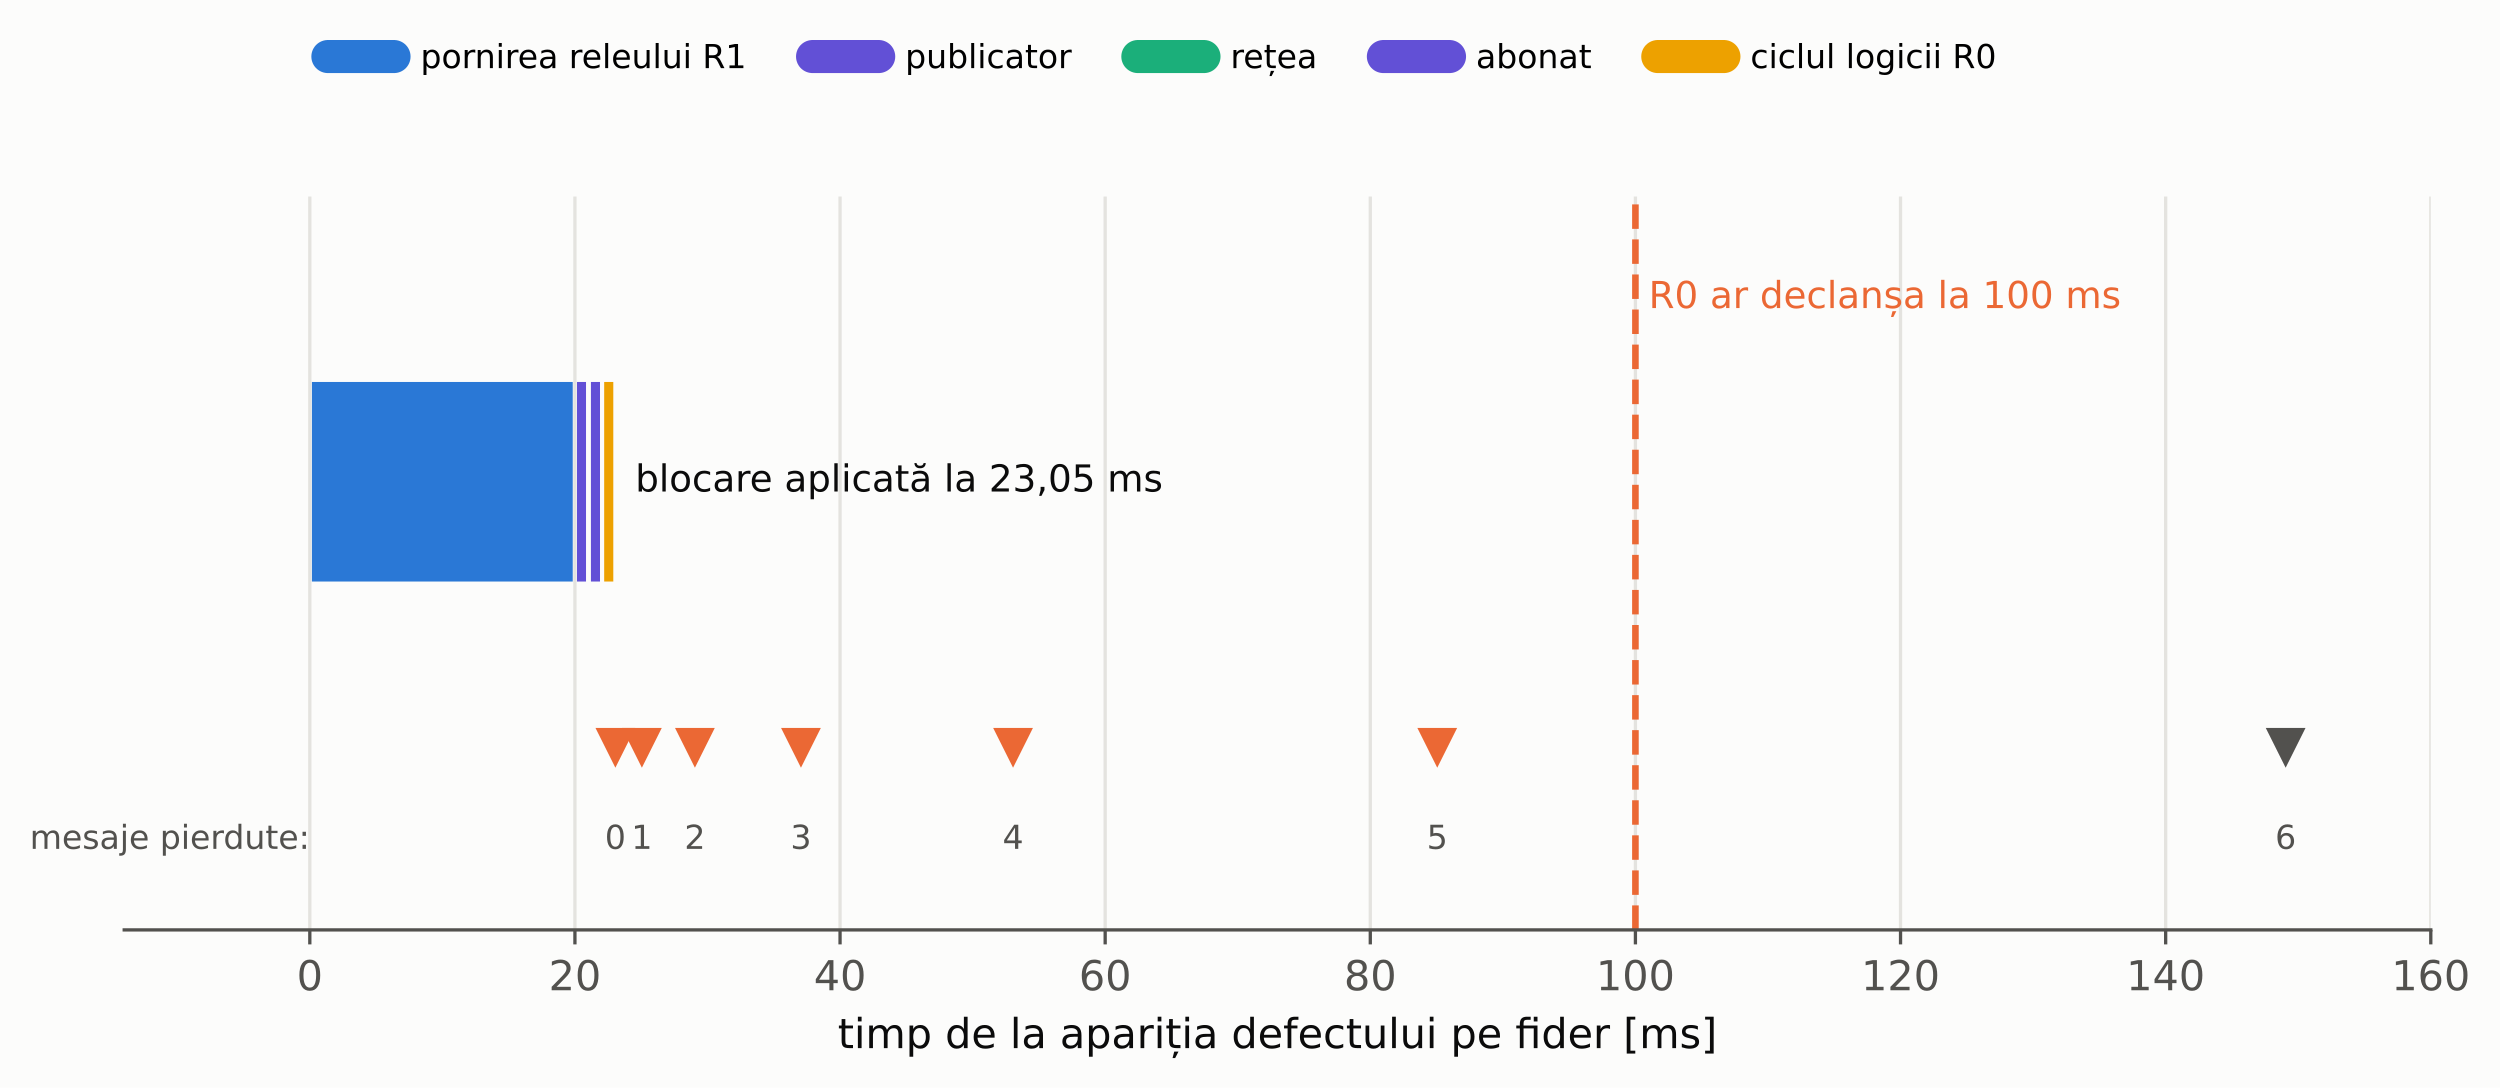
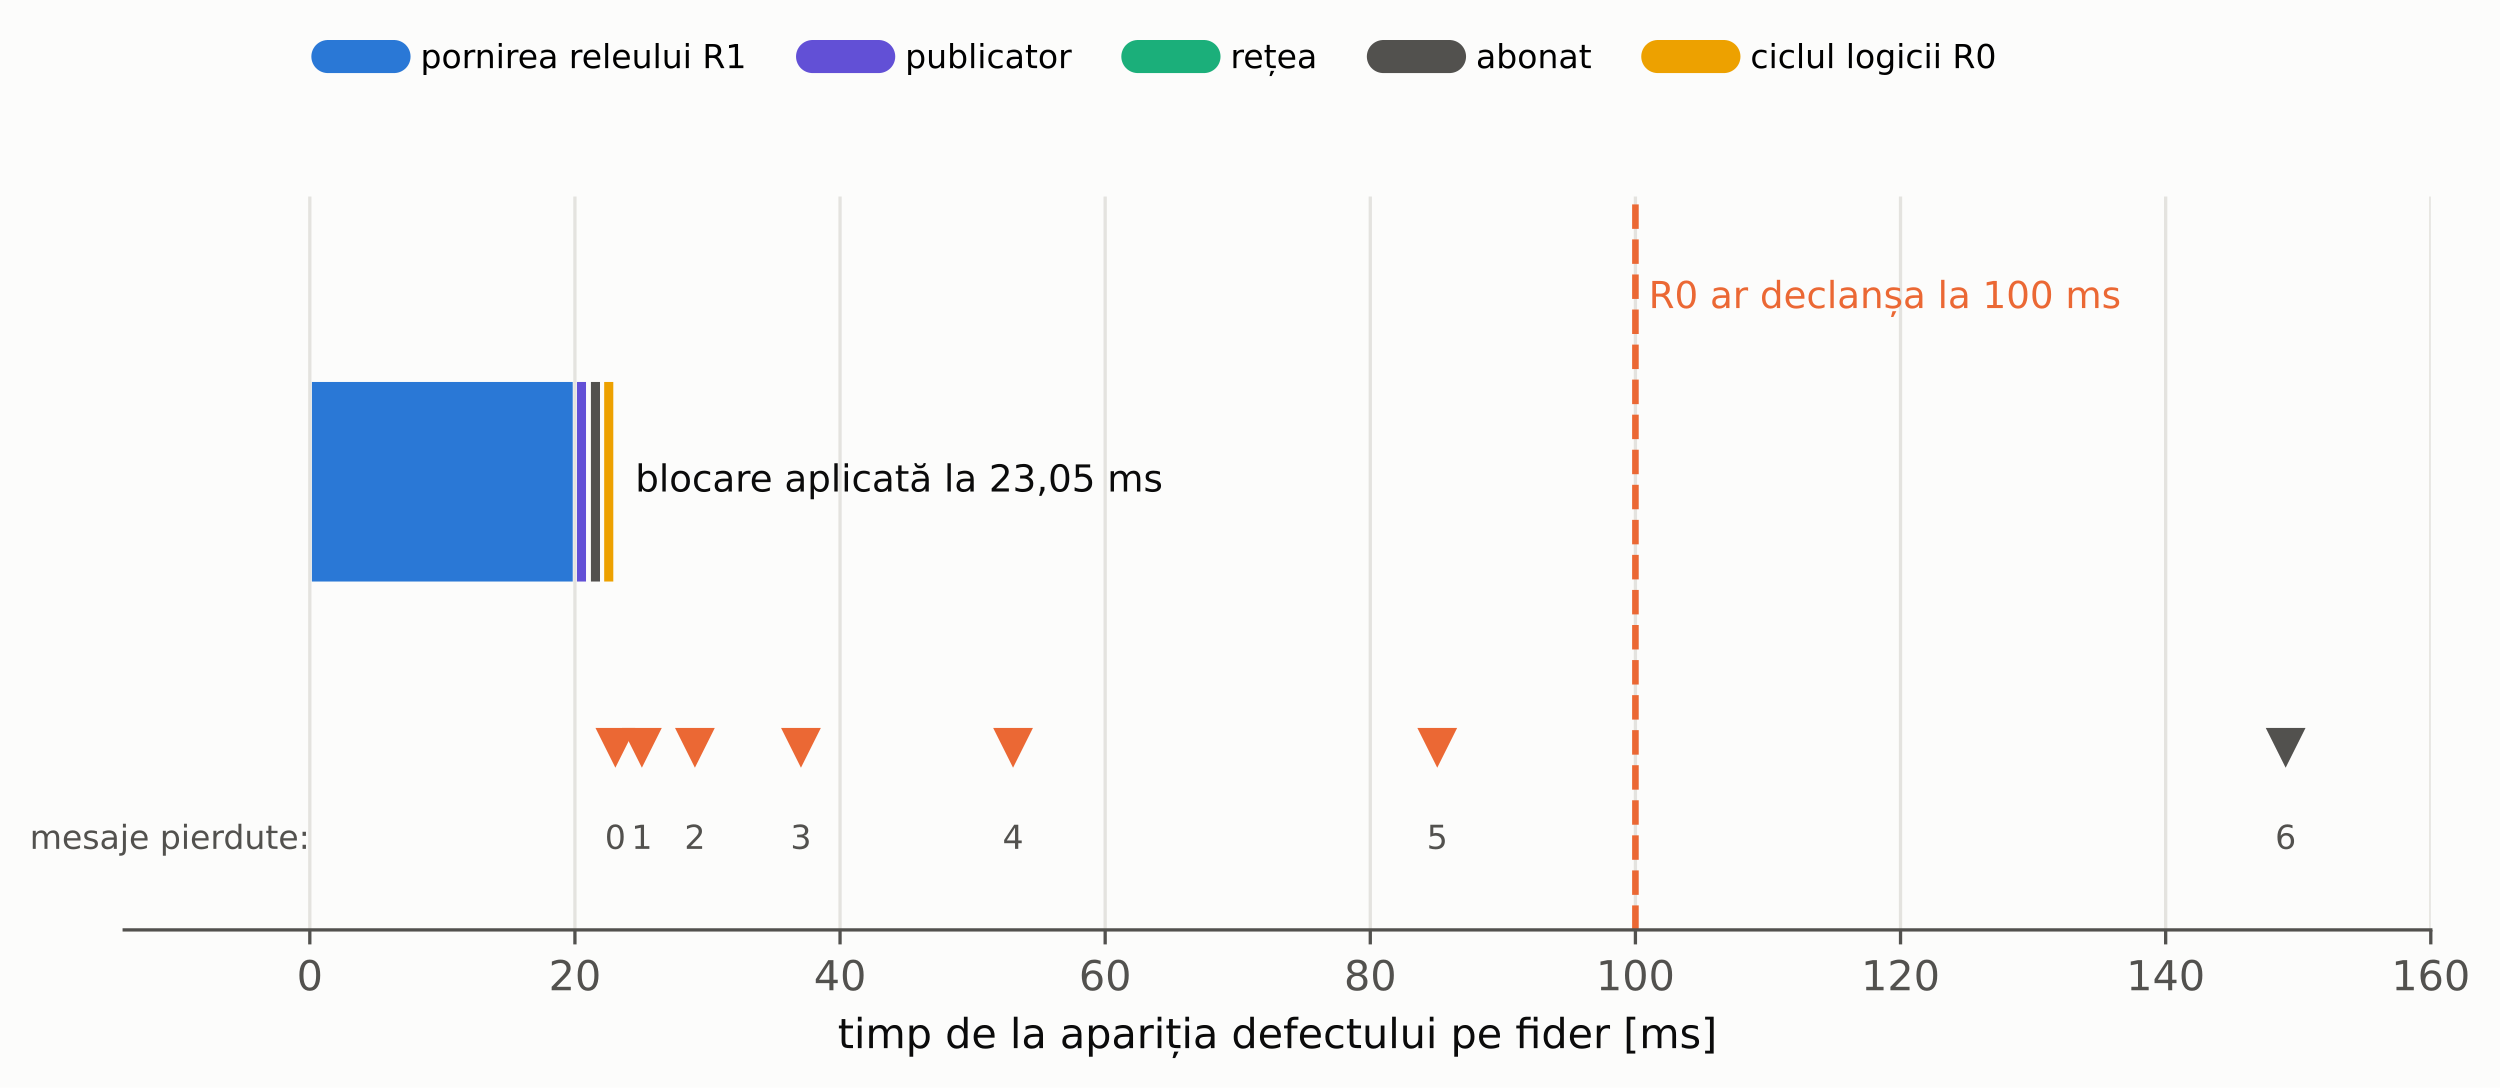
<svg xmlns="http://www.w3.org/2000/svg" xmlns:xlink="http://www.w3.org/1999/xlink" width="604.795pt" height="263.162pt" viewBox="0 0 604.795 263.162" version="1.1">
  <defs>
    <style type="text/css">*{stroke-linejoin: round; stroke-linecap: butt}</style>
  </defs>
  <g id="figure_1">
    <g id="patch_1">
      <path d="M 0 263.162  L 604.795 263.162  L 604.795 0  L 0 0  z " style="fill: #fcfcfb" />
    </g>
    <g id="axes_1">
      <g id="patch_2">
        <path d="M 30.051 224.96  L 588.051 224.96  L 588.051 47.552  L 30.051 47.552  z " style="fill: #fcfcfb" />
      </g>
      <g id="patch_3">
        <path d="M 74.948 141.184  L 139.085 141.184  L 139.085 91.904  L 74.948 91.904  z " clip-path="url(#p72d503fb7b)" style="fill: #2a78d6; stroke: #fcfcfb; stroke-linejoin: miter" />
      </g>
      <g id="patch_4">
        <path d="M 139.085 141.184  L 142.292 141.184  L 142.292 91.904  L 139.085 91.904  z " clip-path="url(#p72d503fb7b)" style="fill: #6250d6; stroke: #fcfcfb; stroke-linejoin: miter" />
      </g>
      <g id="patch_5">
        <path d="M 142.292 141.184  L 142.455 141.184  L 142.455 91.904  L 142.292 91.904  z " clip-path="url(#p72d503fb7b)" style="fill: #1baf7a; stroke: #fcfcfb; stroke-linejoin: miter" />
      </g>
      <g id="patch_6">
-         <path d="M 142.455 141.184  L 145.662 141.184  L 145.662 91.904  L 142.455 91.904  z " clip-path="url(#p72d503fb7b)" style="fill: #6250d6; stroke: #fcfcfb; stroke-linejoin: miter" />
+         <path d="M 142.455 141.184  L 145.662 141.184  L 145.662 91.904  L 142.455 91.904  z " clip-path="url(#p72d503fb7b)" style="fill: #52514e; stroke: #fcfcfb; stroke-linejoin: miter" />
      </g>
      <g id="patch_7">
        <path d="M 145.662 141.184  L 148.869 141.184  L 148.869 91.904  L 145.662 91.904  z " clip-path="url(#p72d503fb7b)" style="fill: #eda100; stroke: #fcfcfb; stroke-linejoin: miter" />
      </g>
      <g id="matplotlib.axis_1">
        <g id="xtick_1">
          <g id="line2d_1">
            <path d="M 74.948 224.96  L 74.948 47.552  " clip-path="url(#p72d503fb7b)" style="fill: none; stroke: #e4e3df; stroke-width: 0.8; stroke-linecap: round" />
          </g>
          <g id="line2d_2">
            <defs>
              <path id="m4ba4a3c801" d="M 0 0  L 0 3.5  " style="stroke: #52514e; stroke-width: 0.8" />
            </defs>
            <g>
              <use xlink:href="#m4ba4a3c801" x="74.948" y="224.96" style="fill: #52514e; stroke: #52514e; stroke-width: 0.8" />
            </g>
          </g>
          <g id="text_1">
            <g style="fill: #52514e" transform="translate(71.76625 239.5577) scale(0.1 -0.1)">
              <defs>
                <path id="DejaVuSans-13" d="M 2034 4250  Q 1547 4250 1301 3770  Q 1056 3291 1056 2328  Q 1056 1369 1301 889  Q 1547 409 2034 409  Q 2525 409 2770 889  Q 3016 1369 3016 2328  Q 3016 3291 2770 3770  Q 2525 4250 2034 4250  z M 2034 4750  Q 2819 4750 3233 4129  Q 3647 3509 3647 2328  Q 3647 1150 3233 529  Q 2819 -91 2034 -91  Q 1250 -91 836 529  Q 422 1150 422 2328  Q 422 3509 836 4129  Q 1250 4750 2034 4750  z " transform="scale(0.015625)" />
              </defs>
              <use xlink:href="#DejaVuSans-13" />
            </g>
          </g>
        </g>
        <g id="xtick_2">
          <g id="line2d_3">
            <path d="M 139.085 224.96  L 139.085 47.552  " clip-path="url(#p72d503fb7b)" style="fill: none; stroke: #e4e3df; stroke-width: 0.8; stroke-linecap: round" />
          </g>
          <g id="line2d_4">
            <g>
              <use xlink:href="#m4ba4a3c801" x="139.085" y="224.96" style="fill: #52514e; stroke: #52514e; stroke-width: 0.8" />
            </g>
          </g>
          <g id="text_2">
            <g style="fill: #52514e" transform="translate(132.7229 239.5577) scale(0.1 -0.1)">
              <defs>
                <path id="DejaVuSans-15" d="M 1228 531  L 3431 531  L 3431 0  L 469 0  L 469 531  Q 828 903 1448 1529  Q 2069 2156 2228 2338  Q 2531 2678 2651 2914  Q 2772 3150 2772 3378  Q 2772 3750 2511 3984  Q 2250 4219 1831 4219  Q 1534 4219 1204 4116  Q 875 4013 500 3803  L 500 4441  Q 881 4594 1212 4672  Q 1544 4750 1819 4750  Q 2544 4750 2975 4387  Q 3406 4025 3406 3419  Q 3406 3131 3298 2873  Q 3191 2616 2906 2266  Q 2828 2175 2409 1742  Q 1991 1309 1228 531  z " transform="scale(0.015625)" />
              </defs>
              <use xlink:href="#DejaVuSans-15" />
              <use xlink:href="#DejaVuSans-13" transform="translate(63.625 0)" />
            </g>
          </g>
        </g>
        <g id="xtick_3">
          <g id="line2d_5">
            <path d="M 203.223 224.96  L 203.223 47.552  " clip-path="url(#p72d503fb7b)" style="fill: none; stroke: #e4e3df; stroke-width: 0.8; stroke-linecap: round" />
          </g>
          <g id="line2d_6">
            <g>
              <use xlink:href="#m4ba4a3c801" x="203.223" y="224.96" style="fill: #52514e; stroke: #52514e; stroke-width: 0.8" />
            </g>
          </g>
          <g id="text_3">
            <g style="fill: #52514e" transform="translate(196.8609 239.5577) scale(0.1 -0.1)">
              <defs>
                <path id="DejaVuSans-17" d="M 2419 4116  L 825 1625  L 2419 1625  L 2419 4116  z M 2253 4666  L 3047 4666  L 3047 1625  L 3713 1625  L 3713 1100  L 3047 1100  L 3047 0  L 2419 0  L 2419 1100  L 313 1100  L 313 1709  L 2253 4666  z " transform="scale(0.015625)" />
              </defs>
              <use xlink:href="#DejaVuSans-17" />
              <use xlink:href="#DejaVuSans-13" transform="translate(63.625 0)" />
            </g>
          </g>
        </g>
        <g id="xtick_4">
          <g id="line2d_7">
            <path d="M 267.361 224.96  L 267.361 47.552  " clip-path="url(#p72d503fb7b)" style="fill: none; stroke: #e4e3df; stroke-width: 0.8; stroke-linecap: round" />
          </g>
          <g id="line2d_8">
            <g>
              <use xlink:href="#m4ba4a3c801" x="267.361" y="224.96" style="fill: #52514e; stroke: #52514e; stroke-width: 0.8" />
            </g>
          </g>
          <g id="text_4">
            <g style="fill: #52514e" transform="translate(260.9988 239.5577) scale(0.1 -0.1)">
              <defs>
                <path id="DejaVuSans-19" d="M 2113 2584  Q 1688 2584 1439 2293  Q 1191 2003 1191 1497  Q 1191 994 1439 701  Q 1688 409 2113 409  Q 2538 409 2786 701  Q 3034 994 3034 1497  Q 3034 2003 2786 2293  Q 2538 2584 2113 2584  z M 3366 4563  L 3366 3988  Q 3128 4100 2886 4159  Q 2644 4219 2406 4219  Q 1781 4219 1451 3797  Q 1122 3375 1075 2522  Q 1259 2794 1537 2939  Q 1816 3084 2150 3084  Q 2853 3084 3261 2657  Q 3669 2231 3669 1497  Q 3669 778 3244 343  Q 2819 -91 2113 -91  Q 1303 -91 875 529  Q 447 1150 447 2328  Q 447 3434 972 4092  Q 1497 4750 2381 4750  Q 2619 4750 2861 4703  Q 3103 4656 3366 4563  z " transform="scale(0.015625)" />
              </defs>
              <use xlink:href="#DejaVuSans-19" />
              <use xlink:href="#DejaVuSans-13" transform="translate(63.625 0)" />
            </g>
          </g>
        </g>
        <g id="xtick_5">
          <g id="line2d_9">
            <path d="M 331.499 224.96  L 331.499 47.552  " clip-path="url(#p72d503fb7b)" style="fill: none; stroke: #e4e3df; stroke-width: 0.8; stroke-linecap: round" />
          </g>
          <g id="line2d_10">
            <g>
              <use xlink:href="#m4ba4a3c801" x="331.499" y="224.96" style="fill: #52514e; stroke: #52514e; stroke-width: 0.8" />
            </g>
          </g>
          <g id="text_5">
            <g style="fill: #52514e" transform="translate(325.1367 239.5577) scale(0.1 -0.1)">
              <defs>
                <path id="DejaVuSans-1b" d="M 2034 2216  Q 1584 2216 1326 1975  Q 1069 1734 1069 1313  Q 1069 891 1326 650  Q 1584 409 2034 409  Q 2484 409 2743 651  Q 3003 894 3003 1313  Q 3003 1734 2745 1975  Q 2488 2216 2034 2216  z M 1403 2484  Q 997 2584 770 2862  Q 544 3141 544 3541  Q 544 4100 942 4425  Q 1341 4750 2034 4750  Q 2731 4750 3128 4425  Q 3525 4100 3525 3541  Q 3525 3141 3298 2862  Q 3072 2584 2669 2484  Q 3125 2378 3379 2068  Q 3634 1759 3634 1313  Q 3634 634 3220 271  Q 2806 -91 2034 -91  Q 1263 -91 848 271  Q 434 634 434 1313  Q 434 1759 690 2068  Q 947 2378 1403 2484  z M 1172 3481  Q 1172 3119 1398 2916  Q 1625 2713 2034 2713  Q 2441 2713 2670 2916  Q 2900 3119 2900 3481  Q 2900 3844 2670 4047  Q 2441 4250 2034 4250  Q 1625 4250 1398 4047  Q 1172 3844 1172 3481  z " transform="scale(0.015625)" />
              </defs>
              <use xlink:href="#DejaVuSans-1b" />
              <use xlink:href="#DejaVuSans-13" transform="translate(63.625 0)" />
            </g>
          </g>
        </g>
        <g id="xtick_6">
          <g id="line2d_11">
            <path d="M 395.637 224.96  L 395.637 47.552  " clip-path="url(#p72d503fb7b)" style="fill: none; stroke: #e4e3df; stroke-width: 0.8; stroke-linecap: round" />
          </g>
          <g id="line2d_12">
            <g>
              <use xlink:href="#m4ba4a3c801" x="395.637" y="224.96" style="fill: #52514e; stroke: #52514e; stroke-width: 0.8" />
            </g>
          </g>
          <g id="text_6">
            <g style="fill: #52514e" transform="translate(386.0934 239.5577) scale(0.1 -0.1)">
              <defs>
                <path id="DejaVuSans-14" d="M 794 531  L 1825 531  L 1825 4091  L 703 3866  L 703 4441  L 1819 4666  L 2450 4666  L 2450 531  L 3481 531  L 3481 0  L 794 0  L 794 531  z " transform="scale(0.015625)" />
              </defs>
              <use xlink:href="#DejaVuSans-14" />
              <use xlink:href="#DejaVuSans-13" transform="translate(63.625 0)" />
              <use xlink:href="#DejaVuSans-13" transform="translate(127.25 0)" />
            </g>
          </g>
        </g>
        <g id="xtick_7">
          <g id="line2d_13">
            <path d="M 459.775 224.96  L 459.775 47.552  " clip-path="url(#p72d503fb7b)" style="fill: none; stroke: #e4e3df; stroke-width: 0.8; stroke-linecap: round" />
          </g>
          <g id="line2d_14">
            <g>
              <use xlink:href="#m4ba4a3c801" x="459.775" y="224.96" style="fill: #52514e; stroke: #52514e; stroke-width: 0.8" />
            </g>
          </g>
          <g id="text_7">
            <g style="fill: #52514e" transform="translate(450.2313 239.5577) scale(0.1 -0.1)">
              <use xlink:href="#DejaVuSans-14" />
              <use xlink:href="#DejaVuSans-15" transform="translate(63.625 0)" />
              <use xlink:href="#DejaVuSans-13" transform="translate(127.25 0)" />
            </g>
          </g>
        </g>
        <g id="xtick_8">
          <g id="line2d_15">
            <path d="M 523.913 224.96  L 523.913 47.552  " clip-path="url(#p72d503fb7b)" style="fill: none; stroke: #e4e3df; stroke-width: 0.8; stroke-linecap: round" />
          </g>
          <g id="line2d_16">
            <g>
              <use xlink:href="#m4ba4a3c801" x="523.913" y="224.96" style="fill: #52514e; stroke: #52514e; stroke-width: 0.8" />
            </g>
          </g>
          <g id="text_8">
            <g style="fill: #52514e" transform="translate(514.3693 239.5577) scale(0.1 -0.1)">
              <use xlink:href="#DejaVuSans-14" />
              <use xlink:href="#DejaVuSans-17" transform="translate(63.625 0)" />
              <use xlink:href="#DejaVuSans-13" transform="translate(127.25 0)" />
            </g>
          </g>
        </g>
        <g id="xtick_9">
          <g id="line2d_17">
            <path d="M 588.051 224.96  L 588.051 47.552  " clip-path="url(#p72d503fb7b)" style="fill: none; stroke: #e4e3df; stroke-width: 0.8; stroke-linecap: round" />
          </g>
          <g id="line2d_18">
            <g>
              <use xlink:href="#m4ba4a3c801" x="588.051" y="224.96" style="fill: #52514e; stroke: #52514e; stroke-width: 0.8" />
            </g>
          </g>
          <g id="text_9">
            <g style="fill: #52514e" transform="translate(578.5072 239.5577) scale(0.1 -0.1)">
              <use xlink:href="#DejaVuSans-14" />
              <use xlink:href="#DejaVuSans-19" transform="translate(63.625 0)" />
              <use xlink:href="#DejaVuSans-13" transform="translate(127.25 0)" />
            </g>
          </g>
        </g>
        <g id="text_10">
          <g style="fill: #0b0b0b" transform="translate(202.6744 253.5584) scale(0.1 -0.1)">
            <defs>
              <path id="DejaVuSans-57" d="M 1172 4494  L 1172 3500  L 2356 3500  L 2356 3053  L 1172 3053  L 1172 1153  Q 1172 725 1289 603  Q 1406 481 1766 481  L 2356 481  L 2356 0  L 1766 0  Q 1100 0 847 248  Q 594 497 594 1153  L 594 3053  L 172 3053  L 172 3500  L 594 3500  L 594 4494  L 1172 4494  z " transform="scale(0.015625)" />
              <path id="DejaVuSans-4c" d="M 603 3500  L 1178 3500  L 1178 0  L 603 0  L 603 3500  z M 603 4863  L 1178 4863  L 1178 4134  L 603 4134  L 603 4863  z " transform="scale(0.015625)" />
              <path id="DejaVuSans-50" d="M 3328 2828  Q 3544 3216 3844 3400  Q 4144 3584 4550 3584  Q 5097 3584 5394 3201  Q 5691 2819 5691 2113  L 5691 0  L 5113 0  L 5113 2094  Q 5113 2597 4934 2840  Q 4756 3084 4391 3084  Q 3944 3084 3684 2787  Q 3425 2491 3425 1978  L 3425 0  L 2847 0  L 2847 2094  Q 2847 2600 2669 2842  Q 2491 3084 2119 3084  Q 1678 3084 1418 2786  Q 1159 2488 1159 1978  L 1159 0  L 581 0  L 581 3500  L 1159 3500  L 1159 2956  Q 1356 3278 1631 3431  Q 1906 3584 2284 3584  Q 2666 3584 2933 3390  Q 3200 3197 3328 2828  z " transform="scale(0.015625)" />
              <path id="DejaVuSans-53" d="M 1159 525  L 1159 -1331  L 581 -1331  L 581 3500  L 1159 3500  L 1159 2969  Q 1341 3281 1617 3432  Q 1894 3584 2278 3584  Q 2916 3584 3314 3078  Q 3713 2572 3713 1747  Q 3713 922 3314 415  Q 2916 -91 2278 -91  Q 1894 -91 1617 61  Q 1341 213 1159 525  z M 3116 1747  Q 3116 2381 2855 2742  Q 2594 3103 2138 3103  Q 1681 3103 1420 2742  Q 1159 2381 1159 1747  Q 1159 1113 1420 752  Q 1681 391 2138 391  Q 2594 391 2855 752  Q 3116 1113 3116 1747  z " transform="scale(0.015625)" />
              <path id="DejaVuSans-3" transform="scale(0.015625)" />
              <path id="DejaVuSans-47" d="M 2906 2969  L 2906 4863  L 3481 4863  L 3481 0  L 2906 0  L 2906 525  Q 2725 213 2448 61  Q 2172 -91 1784 -91  Q 1150 -91 751 415  Q 353 922 353 1747  Q 353 2572 751 3078  Q 1150 3584 1784 3584  Q 2172 3584 2448 3432  Q 2725 3281 2906 2969  z M 947 1747  Q 947 1113 1208 752  Q 1469 391 1925 391  Q 2381 391 2643 752  Q 2906 1113 2906 1747  Q 2906 2381 2643 2742  Q 2381 3103 1925 3103  Q 1469 3103 1208 2742  Q 947 2381 947 1747  z " transform="scale(0.015625)" />
              <path id="DejaVuSans-48" d="M 3597 1894  L 3597 1613  L 953 1613  Q 991 1019 1311 708  Q 1631 397 2203 397  Q 2534 397 2845 478  Q 3156 559 3463 722  L 3463 178  Q 3153 47 2828 -22  Q 2503 -91 2169 -91  Q 1331 -91 842 396  Q 353 884 353 1716  Q 353 2575 817 3079  Q 1281 3584 2069 3584  Q 2775 3584 3186 3129  Q 3597 2675 3597 1894  z M 3022 2063  Q 3016 2534 2758 2815  Q 2500 3097 2075 3097  Q 1594 3097 1305 2825  Q 1016 2553 972 2059  L 3022 2063  z " transform="scale(0.015625)" />
              <path id="DejaVuSans-4f" d="M 603 4863  L 1178 4863  L 1178 0  L 603 0  L 603 4863  z " transform="scale(0.015625)" />
              <path id="DejaVuSans-44" d="M 2194 1759  Q 1497 1759 1228 1600  Q 959 1441 959 1056  Q 959 750 1161 570  Q 1363 391 1709 391  Q 2188 391 2477 730  Q 2766 1069 2766 1631  L 2766 1759  L 2194 1759  z M 3341 1997  L 3341 0  L 2766 0  L 2766 531  Q 2569 213 2275 61  Q 1981 -91 1556 -91  Q 1019 -91 701 211  Q 384 513 384 1019  Q 384 1609 779 1909  Q 1175 2209 1959 2209  L 2766 2209  L 2766 2266  Q 2766 2663 2505 2880  Q 2244 3097 1772 3097  Q 1472 3097 1187 3025  Q 903 2953 641 2809  L 641 3341  Q 956 3463 1253 3523  Q 1550 3584 1831 3584  Q 2591 3584 2966 3190  Q 3341 2797 3341 1997  z " transform="scale(0.015625)" />
              <path id="DejaVuSans-55" d="M 2631 2963  Q 2534 3019 2420 3045  Q 2306 3072 2169 3072  Q 1681 3072 1420 2755  Q 1159 2438 1159 1844  L 1159 0  L 581 0  L 581 3500  L 1159 3500  L 1159 2956  Q 1341 3275 1631 3429  Q 1922 3584 2338 3584  Q 2397 3584 2469 3576  Q 2541 3569 2628 3553  L 2631 2963  z " transform="scale(0.015625)" />
              <path id="DejaVuSans-1dd" d="M 1387 -538  L 2047 -538  L 1534 -1538  L 1131 -1538  L 1387 -538  z M 1172 4494  L 1172 3500  L 2356 3500  L 2356 3053  L 1172 3053  L 1172 1153  Q 1172 725 1289 603  Q 1406 481 1766 481  L 2356 481  L 2356 0  L 1766 0  Q 1100 0 847 248  Q 594 497 594 1153  L 594 3053  L 172 3053  L 172 3500  L 594 3500  L 594 4494  L 1172 4494  z " transform="scale(0.015625)" />
              <path id="DejaVuSans-49" d="M 2375 4863  L 2375 4384  L 1825 4384  Q 1516 4384 1395 4259  Q 1275 4134 1275 3809  L 1275 3500  L 2222 3500  L 2222 3053  L 1275 3053  L 1275 0  L 697 0  L 697 3053  L 147 3053  L 147 3500  L 697 3500  L 697 3744  Q 697 4328 969 4595  Q 1241 4863 1831 4863  L 2375 4863  z " transform="scale(0.015625)" />
              <path id="DejaVuSans-46" d="M 3122 3366  L 3122 2828  Q 2878 2963 2633 3030  Q 2388 3097 2138 3097  Q 1578 3097 1268 2742  Q 959 2388 959 1747  Q 959 1106 1268 751  Q 1578 397 2138 397  Q 2388 397 2633 464  Q 2878 531 3122 666  L 3122 134  Q 2881 22 2623 -34  Q 2366 -91 2075 -91  Q 1284 -91 818 406  Q 353 903 353 1747  Q 353 2603 823 3093  Q 1294 3584 2113 3584  Q 2378 3584 2631 3529  Q 2884 3475 3122 3366  z " transform="scale(0.015625)" />
              <path id="DejaVuSans-58" d="M 544 1381  L 544 3500  L 1119 3500  L 1119 1403  Q 1119 906 1312 657  Q 1506 409 1894 409  Q 2359 409 2629 706  Q 2900 1003 2900 1516  L 2900 3500  L 3475 3500  L 3475 0  L 2900 0  L 2900 538  Q 2691 219 2414 64  Q 2138 -91 1772 -91  Q 1169 -91 856 284  Q 544 659 544 1381  z M 1991 3584  L 1991 3584  z " transform="scale(0.015625)" />
              <path id="DejaVuSans-13af" d="M 3431 3500  L 3431 0  L 2853 0  L 2853 3053  L 1275 3053  L 1275 0  L 697 0  L 697 3053  L 147 3053  L 147 3500  L 697 3500  L 697 3744  Q 697 4316 967 4589  Q 1238 4863 1797 4863  L 2375 4863  L 2375 4384  L 1825 4384  Q 1516 4384 1395 4259  Q 1275 4134 1275 3809  L 1275 3500  L 3431 3500  z M 2853 4856  L 3431 4856  L 3431 4128  L 2853 4128  L 2853 4856  z " transform="scale(0.015625)" />
              <path id="DejaVuSans-3e" d="M 550 4863  L 1875 4863  L 1875 4416  L 1125 4416  L 1125 -397  L 1875 -397  L 1875 -844  L 550 -844  L 550 4863  z " transform="scale(0.015625)" />
              <path id="DejaVuSans-56" d="M 2834 3397  L 2834 2853  Q 2591 2978 2328 3040  Q 2066 3103 1784 3103  Q 1356 3103 1142 2972  Q 928 2841 928 2578  Q 928 2378 1081 2264  Q 1234 2150 1697 2047  L 1894 2003  Q 2506 1872 2764 1633  Q 3022 1394 3022 966  Q 3022 478 2636 193  Q 2250 -91 1575 -91  Q 1294 -91 989 -36  Q 684 19 347 128  L 347 722  Q 666 556 975 473  Q 1284 391 1588 391  Q 1994 391 2212 530  Q 2431 669 2431 922  Q 2431 1156 2273 1281  Q 2116 1406 1581 1522  L 1381 1569  Q 847 1681 609 1914  Q 372 2147 372 2553  Q 372 3047 722 3315  Q 1072 3584 1716 3584  Q 2034 3584 2315 3537  Q 2597 3491 2834 3397  z " transform="scale(0.015625)" />
              <path id="DejaVuSans-40" d="M 1947 4863  L 1947 -844  L 622 -844  L 622 -397  L 1369 -397  L 1369 4416  L 622 4416  L 622 4863  L 1947 4863  z " transform="scale(0.015625)" />
            </defs>
            <use xlink:href="#DejaVuSans-57" />
            <use xlink:href="#DejaVuSans-4c" transform="translate(39.20312 0)" />
            <use xlink:href="#DejaVuSans-50" transform="translate(66.98438 0)" />
            <use xlink:href="#DejaVuSans-53" transform="translate(164.3906 0)" />
            <use xlink:href="#DejaVuSans-3" transform="translate(227.875 0)" />
            <use xlink:href="#DejaVuSans-47" transform="translate(259.6562 0)" />
            <use xlink:href="#DejaVuSans-48" transform="translate(323.1406 0)" />
            <use xlink:href="#DejaVuSans-3" transform="translate(384.6719 0)" />
            <use xlink:href="#DejaVuSans-4f" transform="translate(416.4531 0)" />
            <use xlink:href="#DejaVuSans-44" transform="translate(444.2344 0)" />
            <use xlink:href="#DejaVuSans-3" transform="translate(505.5156 0)" />
            <use xlink:href="#DejaVuSans-44" transform="translate(537.2969 0)" />
            <use xlink:href="#DejaVuSans-53" transform="translate(598.5781 0)" />
            <use xlink:href="#DejaVuSans-44" transform="translate(662.0625 0)" />
            <use xlink:href="#DejaVuSans-55" transform="translate(723.3438 0)" />
            <use xlink:href="#DejaVuSans-4c" transform="translate(764.4531 0)" />
            <use xlink:href="#DejaVuSans-1dd" transform="translate(792.2344 0)" />
            <use xlink:href="#DejaVuSans-4c" transform="translate(831.4375 0)" />
            <use xlink:href="#DejaVuSans-44" transform="translate(859.2188 0)" />
            <use xlink:href="#DejaVuSans-3" transform="translate(920.5 0)" />
            <use xlink:href="#DejaVuSans-47" transform="translate(952.2812 0)" />
            <use xlink:href="#DejaVuSans-48" transform="translate(1015.766 0)" />
            <use xlink:href="#DejaVuSans-49" transform="translate(1077.297 0)" />
            <use xlink:href="#DejaVuSans-48" transform="translate(1112.5 0)" />
            <use xlink:href="#DejaVuSans-46" transform="translate(1174.031 0)" />
            <use xlink:href="#DejaVuSans-57" transform="translate(1229.016 0)" />
            <use xlink:href="#DejaVuSans-58" transform="translate(1268.219 0)" />
            <use xlink:href="#DejaVuSans-4f" transform="translate(1331.594 0)" />
            <use xlink:href="#DejaVuSans-58" transform="translate(1359.375 0)" />
            <use xlink:href="#DejaVuSans-4c" transform="translate(1422.75 0)" />
            <use xlink:href="#DejaVuSans-3" transform="translate(1450.531 0)" />
            <use xlink:href="#DejaVuSans-53" transform="translate(1482.312 0)" />
            <use xlink:href="#DejaVuSans-48" transform="translate(1545.797 0)" />
            <use xlink:href="#DejaVuSans-3" transform="translate(1607.328 0)" />
            <use xlink:href="#DejaVuSans-13af" transform="translate(1639.109 0)" />
            <use xlink:href="#DejaVuSans-47" transform="translate(1702.094 0)" />
            <use xlink:href="#DejaVuSans-48" transform="translate(1765.578 0)" />
            <use xlink:href="#DejaVuSans-55" transform="translate(1827.109 0)" />
            <use xlink:href="#DejaVuSans-3" transform="translate(1868.219 0)" />
            <use xlink:href="#DejaVuSans-3e" transform="translate(1900 0)" />
            <use xlink:href="#DejaVuSans-50" transform="translate(1939.016 0)" />
            <use xlink:href="#DejaVuSans-56" transform="translate(2036.422 0)" />
            <use xlink:href="#DejaVuSans-40" transform="translate(2088.516 0)" />
          </g>
        </g>
      </g>
      <g id="matplotlib.axis_2" />
      <g id="line2d_19">
        <path d="M 148.869 180.608  " clip-path="url(#p72d503fb7b)" style="fill: none; stroke: #eb6834; stroke-width: 2; stroke-linecap: round" />
        <defs>
          <path id="m59a7dc6cee" d="M -0 4  L 4 -4  L -4 -4  z " style="stroke: #eb6834; stroke-linejoin: miter" />
        </defs>
        <g clip-path="url(#p72d503fb7b)">
          <use xlink:href="#m59a7dc6cee" x="148.869" y="180.608" style="fill: #eb6834; stroke: #eb6834; stroke-linejoin: miter" />
        </g>
      </g>
      <g id="line2d_20">
        <path d="M 155.283 180.608  " clip-path="url(#p72d503fb7b)" style="fill: none; stroke: #eb6834; stroke-width: 2; stroke-linecap: round" />
        <g clip-path="url(#p72d503fb7b)">
          <use xlink:href="#m59a7dc6cee" x="155.283" y="180.608" style="fill: #eb6834; stroke: #eb6834; stroke-linejoin: miter" />
        </g>
      </g>
      <g id="line2d_21">
        <path d="M 168.11 180.608  " clip-path="url(#p72d503fb7b)" style="fill: none; stroke: #eb6834; stroke-width: 2; stroke-linecap: round" />
        <g clip-path="url(#p72d503fb7b)">
          <use xlink:href="#m59a7dc6cee" x="168.11" y="180.608" style="fill: #eb6834; stroke: #eb6834; stroke-linejoin: miter" />
        </g>
      </g>
      <g id="line2d_22">
        <path d="M 193.766 180.608  " clip-path="url(#p72d503fb7b)" style="fill: none; stroke: #eb6834; stroke-width: 2; stroke-linecap: round" />
        <g clip-path="url(#p72d503fb7b)">
          <use xlink:href="#m59a7dc6cee" x="193.766" y="180.608" style="fill: #eb6834; stroke: #eb6834; stroke-linejoin: miter" />
        </g>
      </g>
      <g id="line2d_23">
        <path d="M 245.076 180.608  " clip-path="url(#p72d503fb7b)" style="fill: none; stroke: #eb6834; stroke-width: 2; stroke-linecap: round" />
        <g clip-path="url(#p72d503fb7b)">
          <use xlink:href="#m59a7dc6cee" x="245.076" y="180.608" style="fill: #eb6834; stroke: #eb6834; stroke-linejoin: miter" />
        </g>
      </g>
      <g id="line2d_24">
        <path d="M 347.697 180.608  " clip-path="url(#p72d503fb7b)" style="fill: none; stroke: #eb6834; stroke-width: 2; stroke-linecap: round" />
        <g clip-path="url(#p72d503fb7b)">
          <use xlink:href="#m59a7dc6cee" x="347.697" y="180.608" style="fill: #eb6834; stroke: #eb6834; stroke-linejoin: miter" />
        </g>
      </g>
      <g id="line2d_25">
        <path d="M 552.938 180.608  " clip-path="url(#p72d503fb7b)" style="fill: none; stroke: #52514e; stroke-width: 2; stroke-linecap: round" />
        <defs>
          <path id="m4c6395094e" d="M -0 4  L 4 -4  L -4 -4  z " style="stroke: #52514e; stroke-linejoin: miter" />
        </defs>
        <g clip-path="url(#p72d503fb7b)">
          <use xlink:href="#m4c6395094e" x="552.938" y="180.608" style="fill: #52514e; stroke: #52514e; stroke-linejoin: miter" />
        </g>
      </g>
      <g id="line2d_26">
        <path d="M 395.637 224.96  L 395.637 47.552  " clip-path="url(#p72d503fb7b)" style="fill: none; stroke-dasharray: 5.92,2.56; stroke-dashoffset: 0; stroke: #eb6834; stroke-width: 1.6" />
      </g>
      <g id="line2d_27" />
      <g id="line2d_28" />
      <g id="line2d_29" />
      <g id="line2d_30" />
      <g id="line2d_31" />
      <g id="patch_8">
        <path d="M 30.051 224.96  L 588.051 224.96  " style="fill: none; stroke: #52514e; stroke-width: 0.8; stroke-linejoin: miter; stroke-linecap: square" />
      </g>
      <g id="text_11">
        <g style="fill: #0b0b0b" transform="translate(153.6794 118.9061) scale(0.09 -0.09)">
          <defs>
            <path id="DejaVuSans-45" d="M 3116 1747  Q 3116 2381 2855 2742  Q 2594 3103 2138 3103  Q 1681 3103 1420 2742  Q 1159 2381 1159 1747  Q 1159 1113 1420 752  Q 1681 391 2138 391  Q 2594 391 2855 752  Q 3116 1113 3116 1747  z M 1159 2969  Q 1341 3281 1617 3432  Q 1894 3584 2278 3584  Q 2916 3584 3314 3078  Q 3713 2572 3713 1747  Q 3713 922 3314 415  Q 2916 -91 2278 -91  Q 1894 -91 1617 61  Q 1341 213 1159 525  L 1159 0  L 581 0  L 581 4863  L 1159 4863  L 1159 2969  z " transform="scale(0.015625)" />
            <path id="DejaVuSans-52" d="M 1959 3097  Q 1497 3097 1228 2736  Q 959 2375 959 1747  Q 959 1119 1226 758  Q 1494 397 1959 397  Q 2419 397 2687 759  Q 2956 1122 2956 1747  Q 2956 2369 2687 2733  Q 2419 3097 1959 3097  z M 1959 3584  Q 2709 3584 3137 3096  Q 3566 2609 3566 1747  Q 3566 888 3137 398  Q 2709 -91 1959 -91  Q 1206 -91 779 398  Q 353 888 353 1747  Q 353 2609 779 3096  Q 1206 3584 1959 3584  z " transform="scale(0.015625)" />
            <path id="DejaVuSans-c5" d="M 869 4897  L 1238 4897  Q 1272 4663 1423 4545  Q 1575 4428 1847 4428  Q 2116 4428 2266 4544  Q 2416 4660 2456 4897  L 2825 4897  Q 2794 4450 2547 4225  Q 2300 4000 1847 4000  Q 1394 4000 1147 4225  Q 900 4450 869 4897  z M 2194 1759  Q 1497 1759 1228 1600  Q 959 1441 959 1056  Q 959 750 1161 570  Q 1363 391 1709 391  Q 2188 391 2477 730  Q 2766 1069 2766 1631  L 2766 1759  L 2194 1759  z M 3341 1997  L 3341 0  L 2766 0  L 2766 531  Q 2569 213 2275 61  Q 1981 -91 1556 -91  Q 1019 -91 701 211  Q 384 513 384 1019  Q 384 1609 779 1909  Q 1175 2209 1959 2209  L 2766 2209  L 2766 2266  Q 2766 2663 2505 2880  Q 2244 3097 1772 3097  Q 1472 3097 1187 3025  Q 903 2953 641 2809  L 641 3341  Q 956 3463 1253 3523  Q 1550 3584 1831 3584  Q 2591 3584 2966 3190  Q 3341 2797 3341 1997  z " transform="scale(0.015625)" />
            <path id="DejaVuSans-16" d="M 2597 2516  Q 3050 2419 3304 2112  Q 3559 1806 3559 1356  Q 3559 666 3084 287  Q 2609 -91 1734 -91  Q 1441 -91 1130 -33  Q 819 25 488 141  L 488 750  Q 750 597 1062 519  Q 1375 441 1716 441  Q 2309 441 2620 675  Q 2931 909 2931 1356  Q 2931 1769 2642 2001  Q 2353 2234 1838 2234  L 1294 2234  L 1294 2753  L 1863 2753  Q 2328 2753 2575 2939  Q 2822 3125 2822 3475  Q 2822 3834 2567 4026  Q 2313 4219 1838 4219  Q 1578 4219 1281 4162  Q 984 4106 628 3988  L 628 4550  Q 988 4650 1302 4700  Q 1616 4750 1894 4750  Q 2613 4750 3031 4423  Q 3450 4097 3450 3541  Q 3450 3153 3228 2886  Q 3006 2619 2597 2516  z " transform="scale(0.015625)" />
            <path id="DejaVuSans-f" d="M 750 794  L 1409 794  L 1409 256  L 897 -744  L 494 -744  L 750 256  L 750 794  z " transform="scale(0.015625)" />
            <path id="DejaVuSans-18" d="M 691 4666  L 3169 4666  L 3169 4134  L 1269 4134  L 1269 2991  Q 1406 3038 1543 3061  Q 1681 3084 1819 3084  Q 2600 3084 3056 2656  Q 3513 2228 3513 1497  Q 3513 744 3044 326  Q 2575 -91 1722 -91  Q 1428 -91 1123 -41  Q 819 9 494 109  L 494 744  Q 775 591 1075 516  Q 1375 441 1709 441  Q 2250 441 2565 725  Q 2881 1009 2881 1497  Q 2881 1984 2565 2268  Q 2250 2553 1709 2553  Q 1456 2553 1204 2497  Q 953 2441 691 2322  L 691 4666  z " transform="scale(0.015625)" />
          </defs>
          <use xlink:href="#DejaVuSans-45" />
          <use xlink:href="#DejaVuSans-4f" transform="translate(63.48438 0)" />
          <use xlink:href="#DejaVuSans-52" transform="translate(91.26562 0)" />
          <use xlink:href="#DejaVuSans-46" transform="translate(152.4531 0)" />
          <use xlink:href="#DejaVuSans-44" transform="translate(207.4375 0)" />
          <use xlink:href="#DejaVuSans-55" transform="translate(268.7188 0)" />
          <use xlink:href="#DejaVuSans-48" transform="translate(307.625 0)" />
          <use xlink:href="#DejaVuSans-3" transform="translate(369.1562 0)" />
          <use xlink:href="#DejaVuSans-44" transform="translate(400.9375 0)" />
          <use xlink:href="#DejaVuSans-53" transform="translate(462.2188 0)" />
          <use xlink:href="#DejaVuSans-4f" transform="translate(525.7031 0)" />
          <use xlink:href="#DejaVuSans-4c" transform="translate(553.4844 0)" />
          <use xlink:href="#DejaVuSans-46" transform="translate(581.2656 0)" />
          <use xlink:href="#DejaVuSans-44" transform="translate(636.25 0)" />
          <use xlink:href="#DejaVuSans-57" transform="translate(697.5312 0)" />
          <use xlink:href="#DejaVuSans-c5" transform="translate(736.7344 0)" />
          <use xlink:href="#DejaVuSans-3" transform="translate(798.0156 0)" />
          <use xlink:href="#DejaVuSans-4f" transform="translate(829.7969 0)" />
          <use xlink:href="#DejaVuSans-44" transform="translate(857.5781 0)" />
          <use xlink:href="#DejaVuSans-3" transform="translate(918.8594 0)" />
          <use xlink:href="#DejaVuSans-15" transform="translate(950.6406 0)" />
          <use xlink:href="#DejaVuSans-16" transform="translate(1014.266 0)" />
          <use xlink:href="#DejaVuSans-f" transform="translate(1077.891 0)" />
          <use xlink:href="#DejaVuSans-13" transform="translate(1109.672 0)" />
          <use xlink:href="#DejaVuSans-18" transform="translate(1173.297 0)" />
          <use xlink:href="#DejaVuSans-3" transform="translate(1236.922 0)" />
          <use xlink:href="#DejaVuSans-50" transform="translate(1268.703 0)" />
          <use xlink:href="#DejaVuSans-56" transform="translate(1366.109 0)" />
        </g>
      </g>
      <g id="text_12">
        <g style="fill: #52514e" transform="translate(146.324 205.3549) scale(0.08 -0.08)">
          <use xlink:href="#DejaVuSans-13" />
        </g>
      </g>
      <g id="text_13">
        <g style="fill: #52514e" transform="translate(152.7378 205.3549) scale(0.08 -0.08)">
          <use xlink:href="#DejaVuSans-14" />
        </g>
      </g>
      <g id="text_14">
        <g style="fill: #52514e" transform="translate(165.5654 205.3549) scale(0.08 -0.08)">
          <use xlink:href="#DejaVuSans-15" />
        </g>
      </g>
      <g id="text_15">
        <g style="fill: #52514e" transform="translate(191.2206 205.3549) scale(0.08 -0.08)">
          <use xlink:href="#DejaVuSans-16" />
        </g>
      </g>
      <g id="text_16">
        <g style="fill: #52514e" transform="translate(242.5309 205.3549) scale(0.08 -0.08)">
          <use xlink:href="#DejaVuSans-17" />
        </g>
      </g>
      <g id="text_17">
        <g style="fill: #52514e" transform="translate(345.1516 205.3549) scale(0.08 -0.08)">
          <use xlink:href="#DejaVuSans-18" />
        </g>
      </g>
      <g id="text_18">
        <g style="fill: #52514e" transform="translate(550.393 205.3549) scale(0.08 -0.08)">
          <use xlink:href="#DejaVuSans-19" />
        </g>
      </g>
      <g id="text_19">
        <g style="fill: #52514e" transform="translate(7.2 205.3552) scale(0.08 -0.08)">
          <defs>
            <path id="DejaVuSans-4d" d="M 603 3500  L 1178 3500  L 1178 -63  Q 1178 -731 923 -1031  Q 669 -1331 103 -1331  L -116 -1331  L -116 -844  L 38 -844  Q 366 -844 484 -692  Q 603 -541 603 -63  L 603 3500  z M 603 4863  L 1178 4863  L 1178 4134  L 603 4134  L 603 4863  z " transform="scale(0.015625)" />
            <path id="DejaVuSans-1d" d="M 750 794  L 1409 794  L 1409 0  L 750 0  L 750 794  z M 750 3309  L 1409 3309  L 1409 2516  L 750 2516  L 750 3309  z " transform="scale(0.015625)" />
          </defs>
          <use xlink:href="#DejaVuSans-50" />
          <use xlink:href="#DejaVuSans-48" transform="translate(97.40625 0)" />
          <use xlink:href="#DejaVuSans-56" transform="translate(158.9375 0)" />
          <use xlink:href="#DejaVuSans-44" transform="translate(211.0312 0)" />
          <use xlink:href="#DejaVuSans-4d" transform="translate(272.3125 0)" />
          <use xlink:href="#DejaVuSans-48" transform="translate(300.0938 0)" />
          <use xlink:href="#DejaVuSans-3" transform="translate(361.625 0)" />
          <use xlink:href="#DejaVuSans-53" transform="translate(393.4062 0)" />
          <use xlink:href="#DejaVuSans-4c" transform="translate(456.8906 0)" />
          <use xlink:href="#DejaVuSans-48" transform="translate(484.6719 0)" />
          <use xlink:href="#DejaVuSans-55" transform="translate(546.2031 0)" />
          <use xlink:href="#DejaVuSans-47" transform="translate(585.5625 0)" />
          <use xlink:href="#DejaVuSans-58" transform="translate(649.0469 0)" />
          <use xlink:href="#DejaVuSans-57" transform="translate(712.4219 0)" />
          <use xlink:href="#DejaVuSans-48" transform="translate(751.625 0)" />
          <use xlink:href="#DejaVuSans-1d" transform="translate(813.1562 0)" />
        </g>
      </g>
      <g id="text_20">
        <g style="fill: #eb6834" transform="translate(398.8441 74.52989) scale(0.09 -0.09)">
          <defs>
            <path id="DejaVuSans-35" d="M 2841 2188  Q 3044 2119 3236 1894  Q 3428 1669 3622 1275  L 4263 0  L 3584 0  L 2988 1197  Q 2756 1666 2539 1819  Q 2322 1972 1947 1972  L 1259 1972  L 1259 0  L 628 0  L 628 4666  L 2053 4666  Q 2853 4666 3247 4331  Q 3641 3997 3641 3322  Q 3641 2881 3436 2590  Q 3231 2300 2841 2188  z M 1259 4147  L 1259 2491  L 2053 2491  Q 2509 2491 2742 2702  Q 2975 2913 2975 3322  Q 2975 3731 2742 3939  Q 2509 4147 2053 4147  L 1259 4147  z " transform="scale(0.015625)" />
            <path id="DejaVuSans-51" d="M 3513 2113  L 3513 0  L 2938 0  L 2938 2094  Q 2938 2591 2744 2837  Q 2550 3084 2163 3084  Q 1697 3084 1428 2787  Q 1159 2491 1159 1978  L 1159 0  L 581 0  L 581 3500  L 1159 3500  L 1159 2956  Q 1366 3272 1645 3428  Q 1925 3584 2291 3584  Q 2894 3584 3203 3211  Q 3513 2838 3513 2113  z " transform="scale(0.015625)" />
            <path id="DejaVuSans-1db" d="M 1525 -538  L 2185 -538  L 1672 -1538  L 1269 -1538  L 1525 -538  z M 2834 3397  L 2834 2853  Q 2591 2978 2328 3040  Q 2066 3103 1784 3103  Q 1356 3103 1142 2972  Q 928 2841 928 2578  Q 928 2378 1081 2264  Q 1234 2150 1697 2047  L 1894 2003  Q 2506 1872 2764 1633  Q 3022 1394 3022 966  Q 3022 478 2636 193  Q 2250 -91 1575 -91  Q 1294 -91 989 -36  Q 684 19 347 128  L 347 722  Q 666 556 975 473  Q 1284 391 1588 391  Q 1994 391 2212 530  Q 2431 669 2431 922  Q 2431 1156 2273 1281  Q 2116 1406 1581 1522  L 1381 1569  Q 847 1681 609 1914  Q 372 2147 372 2553  Q 372 3047 722 3315  Q 1072 3584 1716 3584  Q 2034 3584 2315 3537  Q 2597 3491 2834 3397  z " transform="scale(0.015625)" />
          </defs>
          <use xlink:href="#DejaVuSans-35" />
          <use xlink:href="#DejaVuSans-13" transform="translate(69.48438 0)" />
          <use xlink:href="#DejaVuSans-3" transform="translate(133.1094 0)" />
          <use xlink:href="#DejaVuSans-44" transform="translate(164.8906 0)" />
          <use xlink:href="#DejaVuSans-55" transform="translate(226.1719 0)" />
          <use xlink:href="#DejaVuSans-3" transform="translate(267.2812 0)" />
          <use xlink:href="#DejaVuSans-47" transform="translate(299.0625 0)" />
          <use xlink:href="#DejaVuSans-48" transform="translate(362.5469 0)" />
          <use xlink:href="#DejaVuSans-46" transform="translate(424.0781 0)" />
          <use xlink:href="#DejaVuSans-4f" transform="translate(479.0625 0)" />
          <use xlink:href="#DejaVuSans-44" transform="translate(506.8438 0)" />
          <use xlink:href="#DejaVuSans-51" transform="translate(568.125 0)" />
          <use xlink:href="#DejaVuSans-1db" transform="translate(631.5 0)" />
          <use xlink:href="#DejaVuSans-44" transform="translate(683.5938 0)" />
          <use xlink:href="#DejaVuSans-3" transform="translate(744.875 0)" />
          <use xlink:href="#DejaVuSans-4f" transform="translate(776.6562 0)" />
          <use xlink:href="#DejaVuSans-44" transform="translate(804.4375 0)" />
          <use xlink:href="#DejaVuSans-3" transform="translate(865.7188 0)" />
          <use xlink:href="#DejaVuSans-14" transform="translate(897.5 0)" />
          <use xlink:href="#DejaVuSans-13" transform="translate(961.125 0)" />
          <use xlink:href="#DejaVuSans-13" transform="translate(1024.75 0)" />
          <use xlink:href="#DejaVuSans-3" transform="translate(1088.375 0)" />
          <use xlink:href="#DejaVuSans-50" transform="translate(1120.156 0)" />
          <use xlink:href="#DejaVuSans-56" transform="translate(1217.562 0)" />
        </g>
      </g>
      <g id="legend_1">
        <g id="line2d_32">
          <path d="M 79.322 13.679  L 87.322 13.679  L 95.322 13.679  " style="fill: none; stroke: #2a78d6; stroke-width: 8; stroke-linecap: round" />
        </g>
        <g id="text_21">
          <g transform="translate(101.7222 16.47875) scale(0.08 -0.08)">
            <use xlink:href="#DejaVuSans-53" />
            <use xlink:href="#DejaVuSans-52" transform="translate(63.48438 0)" />
            <use xlink:href="#DejaVuSans-55" transform="translate(124.6719 0)" />
            <use xlink:href="#DejaVuSans-51" transform="translate(164.0312 0)" />
            <use xlink:href="#DejaVuSans-4c" transform="translate(227.4062 0)" />
            <use xlink:href="#DejaVuSans-55" transform="translate(255.1875 0)" />
            <use xlink:href="#DejaVuSans-48" transform="translate(294.0938 0)" />
            <use xlink:href="#DejaVuSans-44" transform="translate(355.625 0)" />
            <use xlink:href="#DejaVuSans-3" transform="translate(416.9062 0)" />
            <use xlink:href="#DejaVuSans-55" transform="translate(448.6875 0)" />
            <use xlink:href="#DejaVuSans-48" transform="translate(487.5938 0)" />
            <use xlink:href="#DejaVuSans-4f" transform="translate(549.125 0)" />
            <use xlink:href="#DejaVuSans-48" transform="translate(576.9062 0)" />
            <use xlink:href="#DejaVuSans-58" transform="translate(638.4375 0)" />
            <use xlink:href="#DejaVuSans-4f" transform="translate(701.8125 0)" />
            <use xlink:href="#DejaVuSans-58" transform="translate(729.5938 0)" />
            <use xlink:href="#DejaVuSans-4c" transform="translate(792.9688 0)" />
            <use xlink:href="#DejaVuSans-3" transform="translate(820.75 0)" />
            <use xlink:href="#DejaVuSans-35" transform="translate(852.5312 0)" />
            <use xlink:href="#DejaVuSans-14" transform="translate(922.0156 0)" />
          </g>
        </g>
        <g id="line2d_33">
          <path d="M 196.573 13.679  L 204.573 13.679  L 212.573 13.679  " style="fill: none; stroke: #6250d6; stroke-width: 8; stroke-linecap: round" />
        </g>
        <g id="text_22">
          <g transform="translate(218.9734 16.47875) scale(0.08 -0.08)">
            <use xlink:href="#DejaVuSans-53" />
            <use xlink:href="#DejaVuSans-58" transform="translate(63.48438 0)" />
            <use xlink:href="#DejaVuSans-45" transform="translate(126.8594 0)" />
            <use xlink:href="#DejaVuSans-4f" transform="translate(190.3438 0)" />
            <use xlink:href="#DejaVuSans-4c" transform="translate(218.125 0)" />
            <use xlink:href="#DejaVuSans-46" transform="translate(245.9062 0)" />
            <use xlink:href="#DejaVuSans-44" transform="translate(300.8906 0)" />
            <use xlink:href="#DejaVuSans-57" transform="translate(362.1719 0)" />
            <use xlink:href="#DejaVuSans-52" transform="translate(401.375 0)" />
            <use xlink:href="#DejaVuSans-55" transform="translate(462.5625 0)" />
          </g>
        </g>
        <g id="line2d_34">
          <path d="M 275.267 13.679  L 283.267 13.679  L 291.267 13.679  " style="fill: none; stroke: #1baf7a; stroke-width: 8; stroke-linecap: round" />
        </g>
        <g id="text_23">
          <g transform="translate(297.6672 16.47875) scale(0.08 -0.08)">
            <use xlink:href="#DejaVuSans-55" />
            <use xlink:href="#DejaVuSans-48" transform="translate(38.90625 0)" />
            <use xlink:href="#DejaVuSans-1dd" transform="translate(100.4375 0)" />
            <use xlink:href="#DejaVuSans-48" transform="translate(139.6406 0)" />
            <use xlink:href="#DejaVuSans-44" transform="translate(201.1719 0)" />
          </g>
        </g>
        <g id="line2d_35">
-           <path d="M 334.663 13.679  L 342.663 13.679  L 350.663 13.679  " style="fill: none; stroke: #6250d6; stroke-width: 8; stroke-linecap: round" />
+           <path d="M 334.663 13.679  L 342.663 13.679  L 350.663 13.679  " style="fill: none; stroke: #52514e; stroke-width: 8; stroke-linecap: round" />
        </g>
        <g id="text_24">
          <g transform="translate(357.0634 16.47875) scale(0.08 -0.08)">
            <use xlink:href="#DejaVuSans-44" />
            <use xlink:href="#DejaVuSans-45" transform="translate(61.28125 0)" />
            <use xlink:href="#DejaVuSans-52" transform="translate(124.7656 0)" />
            <use xlink:href="#DejaVuSans-51" transform="translate(185.9531 0)" />
            <use xlink:href="#DejaVuSans-44" transform="translate(249.3281 0)" />
            <use xlink:href="#DejaVuSans-57" transform="translate(310.6094 0)" />
          </g>
        </g>
        <g id="line2d_36">
          <path d="M 401.048 13.679  L 409.048 13.679  L 417.048 13.679  " style="fill: none; stroke: #eda100; stroke-width: 8; stroke-linecap: round" />
        </g>
        <g id="text_25">
          <g transform="translate(423.4484 16.47875) scale(0.08 -0.08)">
            <defs>
              <path id="DejaVuSans-4a" d="M 2906 1791  Q 2906 2416 2648 2759  Q 2391 3103 1925 3103  Q 1463 3103 1205 2759  Q 947 2416 947 1791  Q 947 1169 1205 825  Q 1463 481 1925 481  Q 2391 481 2648 825  Q 2906 1169 2906 1791  z M 3481 434  Q 3481 -459 3084 -895  Q 2688 -1331 1869 -1331  Q 1566 -1331 1297 -1286  Q 1028 -1241 775 -1147  L 775 -588  Q 1028 -725 1275 -790  Q 1522 -856 1778 -856  Q 2344 -856 2625 -561  Q 2906 -266 2906 331  L 2906 616  Q 2728 306 2450 153  Q 2172 0 1784 0  Q 1141 0 747 490  Q 353 981 353 1791  Q 353 2603 747 3093  Q 1141 3584 1784 3584  Q 2172 3584 2450 3431  Q 2728 3278 2906 2969  L 2906 3500  L 3481 3500  L 3481 434  z " transform="scale(0.015625)" />
            </defs>
            <use xlink:href="#DejaVuSans-46" />
            <use xlink:href="#DejaVuSans-4c" transform="translate(54.98438 0)" />
            <use xlink:href="#DejaVuSans-46" transform="translate(82.76562 0)" />
            <use xlink:href="#DejaVuSans-4f" transform="translate(137.75 0)" />
            <use xlink:href="#DejaVuSans-58" transform="translate(165.5312 0)" />
            <use xlink:href="#DejaVuSans-4f" transform="translate(228.9062 0)" />
            <use xlink:href="#DejaVuSans-3" transform="translate(256.6875 0)" />
            <use xlink:href="#DejaVuSans-4f" transform="translate(288.4688 0)" />
            <use xlink:href="#DejaVuSans-52" transform="translate(316.25 0)" />
            <use xlink:href="#DejaVuSans-4a" transform="translate(377.4375 0)" />
            <use xlink:href="#DejaVuSans-4c" transform="translate(440.9219 0)" />
            <use xlink:href="#DejaVuSans-46" transform="translate(468.7031 0)" />
            <use xlink:href="#DejaVuSans-4c" transform="translate(523.6875 0)" />
            <use xlink:href="#DejaVuSans-4c" transform="translate(551.4688 0)" />
            <use xlink:href="#DejaVuSans-3" transform="translate(579.25 0)" />
            <use xlink:href="#DejaVuSans-35" transform="translate(611.0312 0)" />
            <use xlink:href="#DejaVuSans-13" transform="translate(680.5156 0)" />
          </g>
        </g>
      </g>
    </g>
  </g>
  <defs>
    <clipPath id="p72d503fb7b">
      <rect x="30.051" y="47.552" width="558" height="177.408" />
    </clipPath>
  </defs>
</svg>
